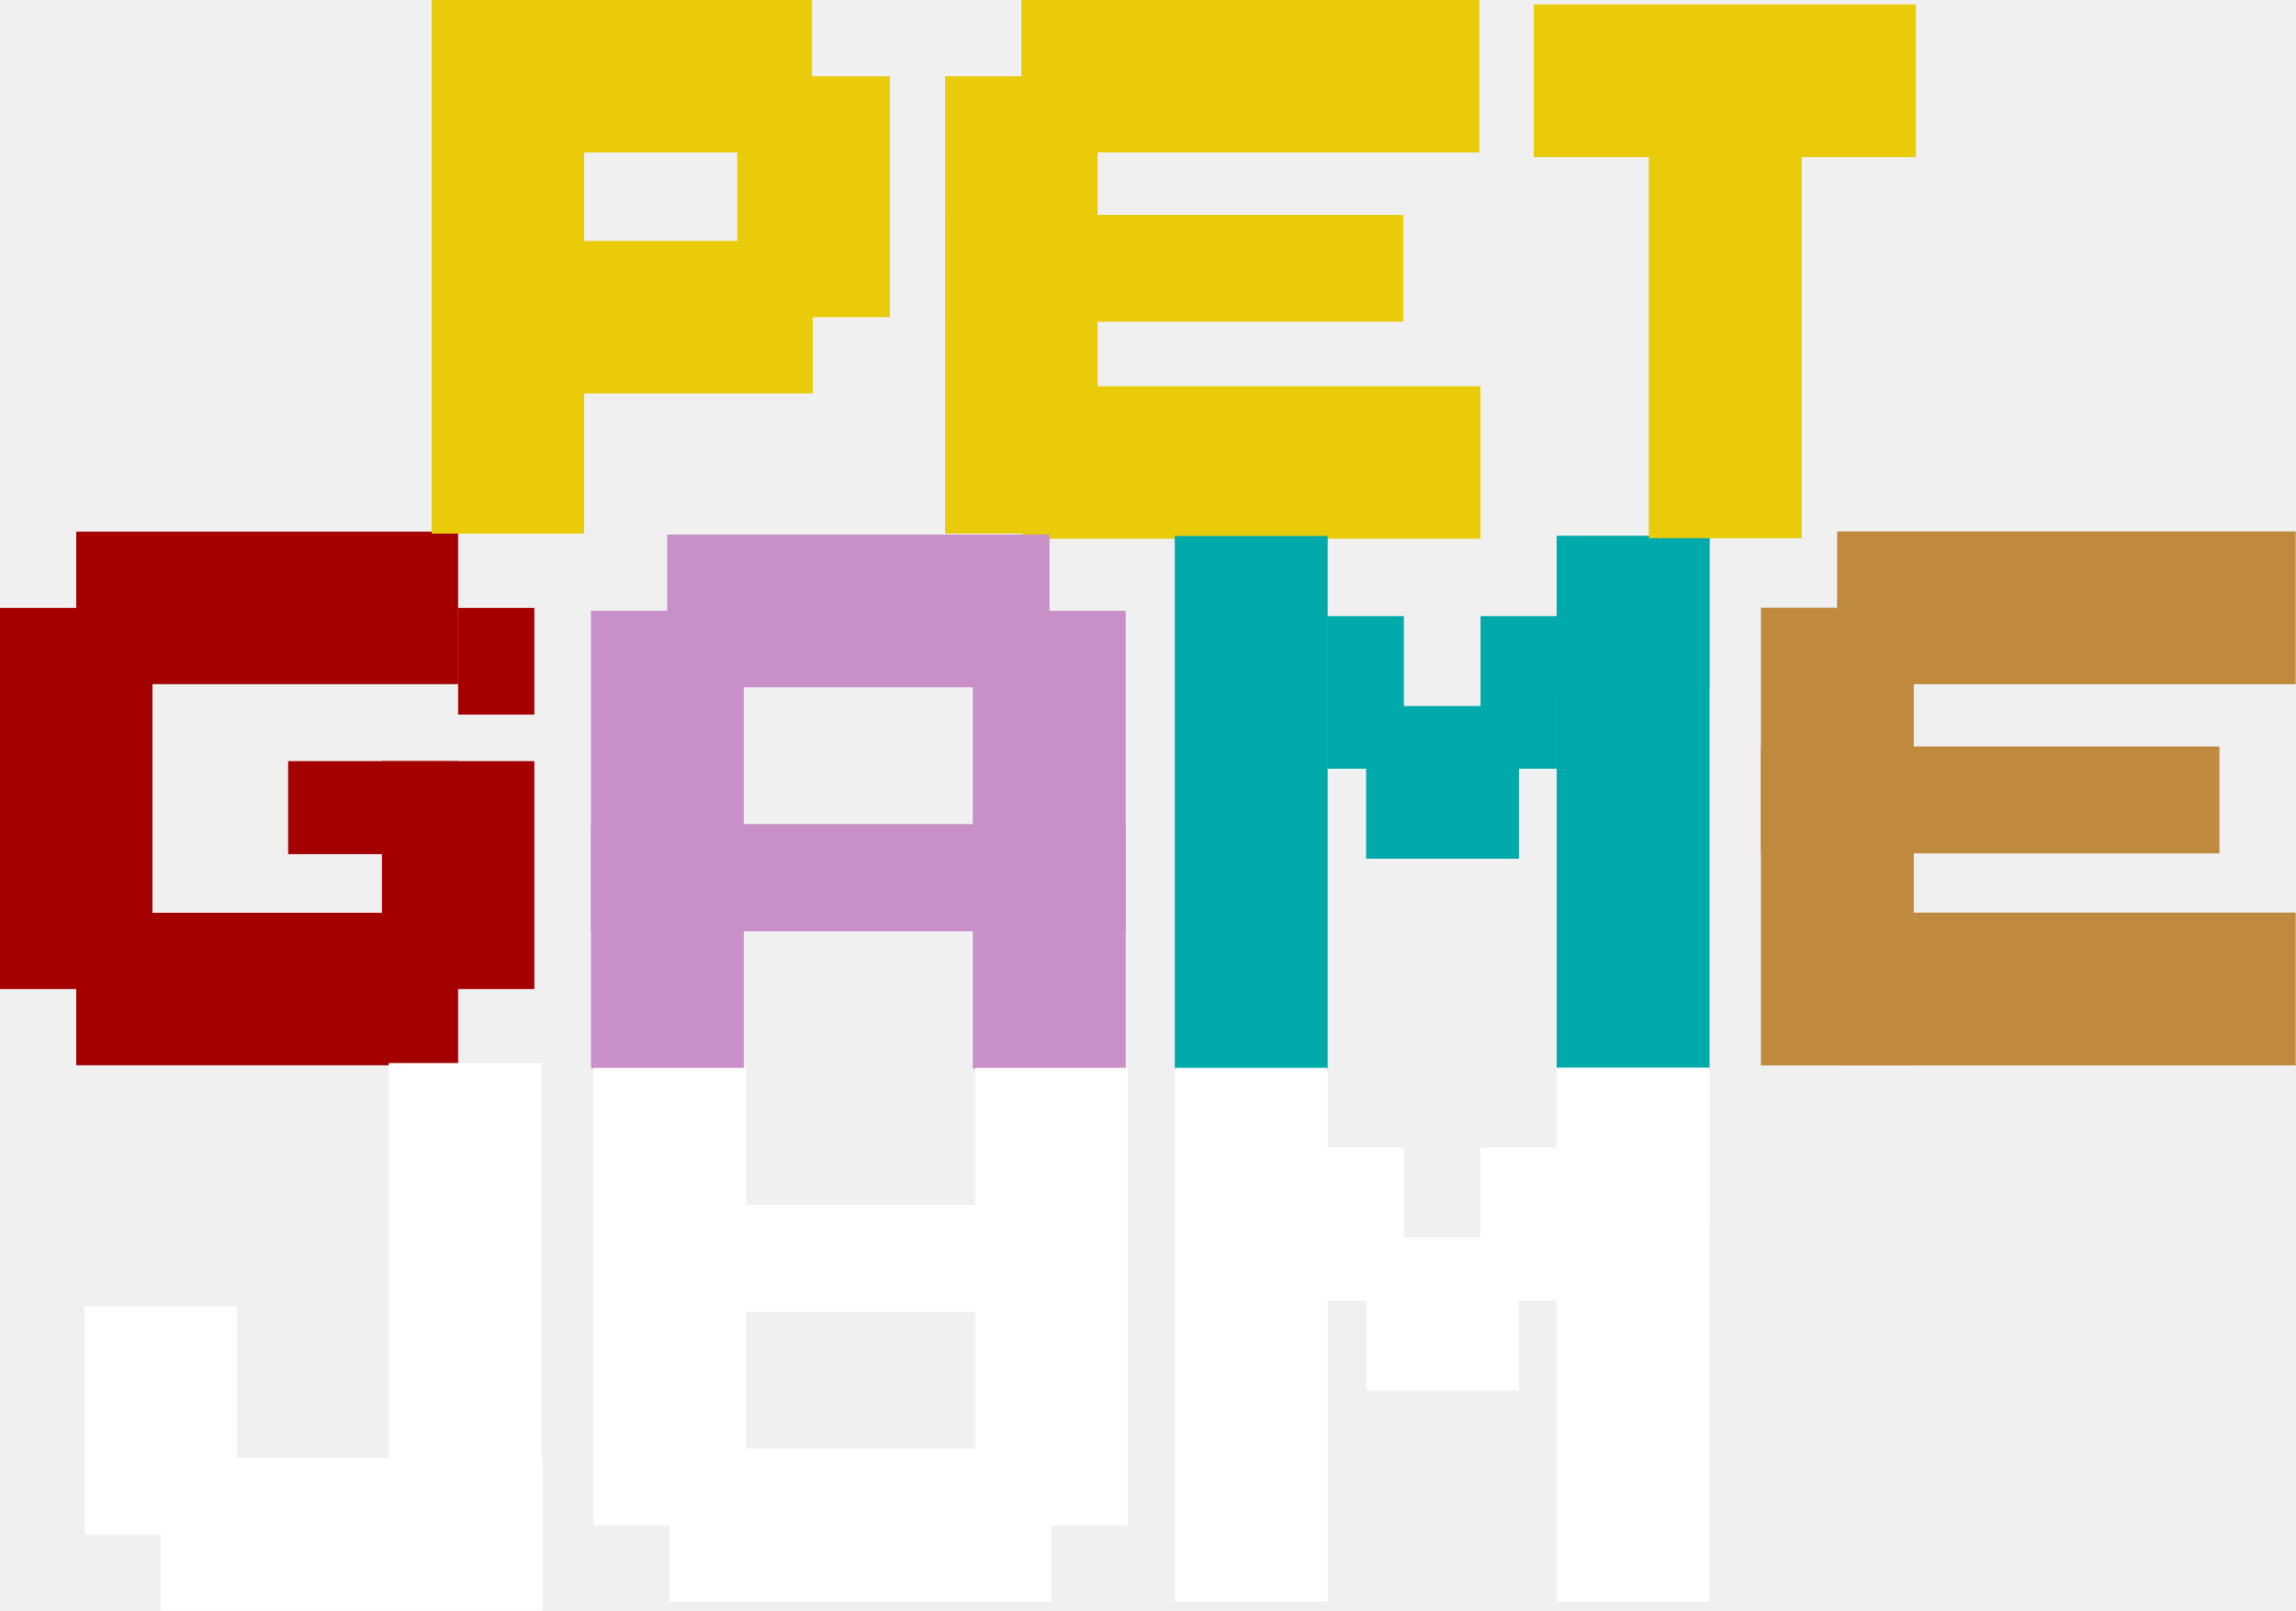
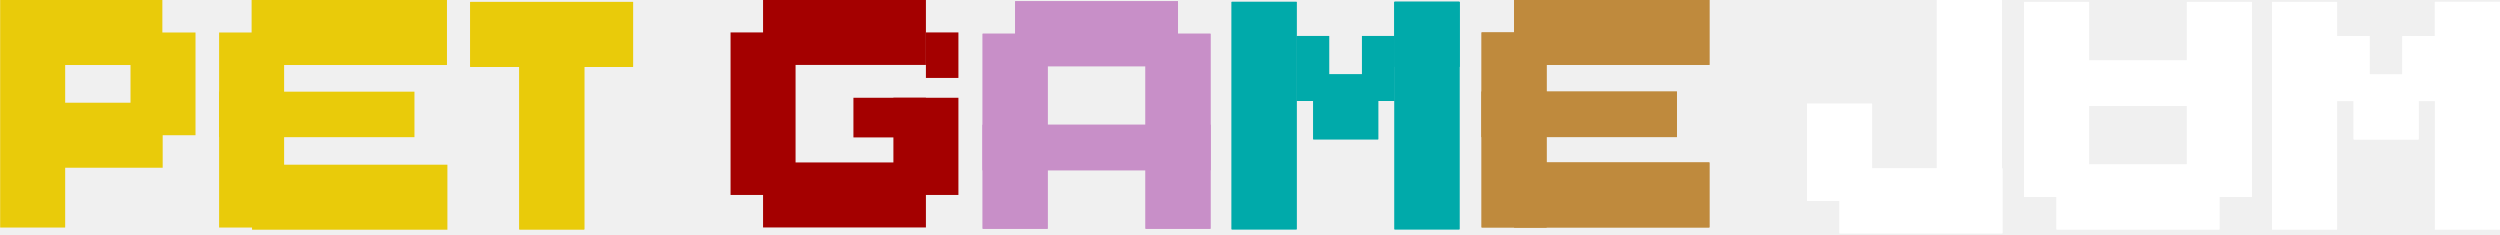
- <svg xmlns="http://www.w3.org/2000/svg" width="506" height="355" viewBox="0 0 506 355" fill="none" role="img" aria-label="PET Game Jam">
-   <rect x="208.282" y="16.799" width="33.598" height="100.794" fill="#E9CB0A" />
-   <rect x="309.244" y="47.373" width="23.519" height="100.962" transform="rotate(90 309.244 47.3733)" fill="#E9CB0A" />
-   <rect x="326.043" width="33.598" height="100.962" transform="rotate(90 326.043 0)" fill="#E9CB0A" />
-   <rect x="326.267" y="85.115" width="33.598" height="100.962" transform="rotate(90 326.267 85.115)" fill="#E9CB0A" />
-   <rect y="133.957" width="33.598" height="83.995" fill="#A40000" />
-   <rect x="117.761" y="167.723" width="50.229" height="33.598" transform="rotate(90 117.761 167.723)" fill="#A40000" />
-   <rect x="100.962" y="188.218" width="37.462" height="20.495" transform="rotate(-180 100.962 188.218)" fill="#A40000" />
-   <rect x="117.761" y="133.957" width="23.519" height="16.799" transform="rotate(90 117.761 133.957)" fill="#A40000" />
-   <rect x="100.962" y="117.158" width="33.598" height="84.163" transform="rotate(90 100.962 117.158)" fill="#A40000" />
-   <rect x="100.962" y="201.153" width="33.598" height="84.163" transform="rotate(90 100.962 201.153)" fill="#A40000" />
-   <rect x="95.129" width="33.598" height="117.593" fill="#E9CB0A" />
-   <rect x="179.124" y="53.085" width="33.598" height="67.364" transform="rotate(90 179.124 53.0848)" fill="#E9CB0A" />
-   <rect x="196.091" y="69.884" width="33.598" height="53.085" transform="rotate(180 196.091 69.8839)" fill="#E9CB0A" />
-   <rect x="111.76" y="33.598" width="33.598" height="67.196" transform="rotate(-90 111.76 33.598)" fill="#E9CB0A" />
-   <rect x="130.282" y="134.627" width="33.598" height="100.794" fill="#C88FC8" />
-   <rect x="214.446" y="134.627" width="33.598" height="100.794" fill="#C88FC8" />
-   <rect x="248.044" y="181.665" width="23.519" height="117.761" transform="rotate(90 248.044 181.665)" fill="#C88FC8" />
-   <rect x="231.245" y="117.828" width="33.598" height="84.163" transform="rotate(90 231.245 117.828)" fill="#C88FC8" />
-   <rect x="248.538" y="336.104" width="33.598" height="100.794" transform="rotate(-180 248.538 336.104)" fill="#FFFFFF" />
-   <rect x="164.374" y="336.104" width="33.598" height="100.794" transform="rotate(-180 164.374 336.104)" fill="#FFFFFF" />
-   <rect x="130.776" y="289.067" width="23.519" height="117.761" transform="rotate(-90 130.776 289.067)" fill="#FFFFFF" />
-   <rect x="147.575" y="352.903" width="33.598" height="84.163" transform="rotate(-90 147.575 352.903)" fill="#FFFFFF" />
-   <rect x="258.95" y="118.151" width="33.598" height="117.593" fill="#00AAAA" />
-   <rect x="343.113" y="118.151" width="33.598" height="117.593" fill="#00AAAA" />
-   <rect width="33.553" height="16.776" transform="matrix(-4.37706e-08 -1.00135 -1.00135 4.37706e-08 343.113 169.388)" fill="#00AAAA" />
-   <rect width="33.553" height="16.776" transform="matrix(-4.37706e-08 -1.00135 -1.00135 4.37706e-08 309.347 169.388)" fill="#00AAAA" />
-   <rect width="33.553" height="33.553" transform="matrix(-4.37706e-08 -1.00135 -1.00135 4.37706e-08 334.713 189.211)" fill="#00AAAA" />
-   <rect width="33.553" height="33.553" transform="matrix(-4.37706e-08 -1.00135 -1.00135 4.37706e-08 376.711 151.749)" fill="#00AAAA" />
-   <rect x="258.95" y="235.31" width="33.598" height="117.593" fill="#FFFFFF" />
-   <rect x="343.113" y="235.31" width="33.598" height="117.593" fill="#FFFFFF" />
-   <rect width="33.553" height="16.776" transform="matrix(-4.37706e-08 -1.00135 -1.00135 4.37706e-08 343.113 286.547)" fill="#FFFFFF" />
-   <rect width="33.553" height="16.776" transform="matrix(-4.37706e-08 -1.00135 -1.00135 4.37706e-08 309.347 286.547)" fill="#FFFFFF" />
-   <rect width="33.553" height="33.553" transform="matrix(-4.37706e-08 -1.00135 -1.00135 4.37706e-08 334.713 306.37)" fill="#FFFFFF" />
-   <rect width="33.553" height="33.553" transform="matrix(-4.37706e-08 -1.00135 -1.00135 4.37706e-08 376.711 268.908)" fill="#FFFFFF" />
-   <rect x="388.124" y="133.949" width="33.598" height="100.794" fill="#BF8A3D" />
-   <rect x="489.087" y="164.523" width="23.519" height="100.962" transform="rotate(90 489.087 164.523)" fill="#BF8A3D" />
-   <rect x="505.886" y="117.15" width="33.598" height="100.962" transform="rotate(90 505.886 117.15)" fill="#BF8A3D" />
-   <rect x="505.886" y="201.145" width="33.598" height="100.962" transform="rotate(90 505.886 201.145)" fill="#BF8A3D" />
-   <rect x="85.716" y="234.308" width="33.598" height="117.593" fill="#FFFFFF" />
-   <rect width="50.161" height="33.553" transform="matrix(4.37706e-08 1.00135 1.00135 -4.37706e-08 18.6248 287.877)" fill="#FFFFFF" />
-   <rect width="33.553" height="84.049" transform="matrix(4.37706e-08 1.00135 1.00135 -4.37706e-08 35.4239 321.307)" fill="#FFFFFF" />
-   <rect width="33.553" height="100.658" transform="matrix(1.00135 0 0 -1.00135 363.423 118.586)" fill="#E9CB0A" />
-   <rect width="33.553" height="84.049" transform="matrix(-4.37706e-08 -1.00135 -1.00135 4.37706e-08 422.22 34.5907)" fill="#E9CB0A" />
-   <rect x="130.282" y="134.627" width="33.598" height="100.794" fill="#C88FC8" />
-   <rect x="214.446" y="134.627" width="33.598" height="100.794" fill="#C88FC8" />
-   <rect x="248.044" y="181.665" width="23.519" height="117.761" transform="rotate(90 248.044 181.665)" fill="#C88FC8" />
-   <rect x="231.245" y="117.828" width="33.598" height="84.163" transform="rotate(90 231.245 117.828)" fill="#C88FC8" />
-   <rect x="248.538" y="336.104" width="33.598" height="100.794" transform="rotate(-180 248.538 336.104)" fill="#FFFFFF" />
-   <rect x="164.374" y="336.104" width="33.598" height="100.794" transform="rotate(-180 164.374 336.104)" fill="#FFFFFF" />
-   <rect x="130.776" y="289.067" width="23.519" height="117.761" transform="rotate(-90 130.776 289.067)" fill="#FFFFFF" />
-   <rect x="147.575" y="352.903" width="33.598" height="84.163" transform="rotate(-90 147.575 352.903)" fill="#FFFFFF" />
-   <rect x="258.95" y="118.151" width="33.598" height="117.593" fill="#00AAAA" />
-   <rect x="343.113" y="118.151" width="33.598" height="117.593" fill="#00AAAA" />
-   <rect width="33.553" height="16.776" transform="matrix(-4.37706e-08 -1.00135 -1.00135 4.37706e-08 343.113 169.388)" fill="#00AAAA" />
-   <rect width="33.553" height="16.776" transform="matrix(-4.37706e-08 -1.00135 -1.00135 4.37706e-08 309.347 169.388)" fill="#00AAAA" />
-   <rect width="33.553" height="33.553" transform="matrix(-4.37706e-08 -1.00135 -1.00135 4.37706e-08 334.713 189.211)" fill="#00AAAA" />
-   <rect width="33.553" height="33.553" transform="matrix(-4.37706e-08 -1.00135 -1.00135 4.37706e-08 376.711 151.749)" fill="#00AAAA" />
-   <rect x="258.95" y="235.31" width="33.598" height="117.593" fill="#FFFFFF" />
-   <rect x="343.113" y="235.31" width="33.598" height="117.593" fill="#FFFFFF" />
-   <rect width="33.553" height="16.776" transform="matrix(-4.37706e-08 -1.00135 -1.00135 4.37706e-08 343.113 286.547)" fill="#FFFFFF" />
-   <rect width="33.553" height="16.776" transform="matrix(-4.37706e-08 -1.00135 -1.00135 4.37706e-08 309.347 286.547)" fill="#FFFFFF" />
-   <rect width="33.553" height="33.553" transform="matrix(-4.37706e-08 -1.00135 -1.00135 4.37706e-08 334.713 306.37)" fill="#FFFFFF" />
-   <rect width="33.553" height="33.553" transform="matrix(-4.37706e-08 -1.00135 -1.00135 4.37706e-08 376.711 268.908)" fill="#FFFFFF" />
-   <rect x="388.124" y="133.949" width="33.598" height="100.794" fill="#BF8A3D" />
-   <rect x="489.087" y="164.523" width="23.519" height="100.962" transform="rotate(90 489.087 164.523)" fill="#BF8A3D" />
-   <rect x="505.886" y="117.15" width="33.598" height="100.962" transform="rotate(90 505.886 117.15)" fill="#BF8A3D" />
-   <rect x="505.886" y="201.145" width="33.598" height="100.962" transform="rotate(90 505.886 201.145)" fill="#BF8A3D" />
-   <rect x="85.716" y="234.308" width="33.598" height="117.593" fill="#FFFFFF" />
-   <rect width="50.161" height="33.553" transform="matrix(4.37706e-08 1.00135 1.00135 -4.37706e-08 18.6248 287.877)" fill="#FFFFFF" />
-   <rect width="33.553" height="84.049" transform="matrix(4.37706e-08 1.00135 1.00135 -4.37706e-08 35.4239 321.307)" fill="#FFFFFF" />
-   <rect width="33.553" height="100.658" transform="matrix(1.00135 0 0 -1.00135 363.423 118.586)" fill="#E9CB0A" />
-   <rect width="33.553" height="84.049" transform="matrix(-4.37706e-08 -1.00135 -1.00135 4.37706e-08 422.22 34.5907)" fill="#E9CB0A" />
+ <svg xmlns="http://www.w3.org/2000/svg" width="1292" height="121" viewBox="0 0 1291.9 121" fill="none" role="img" aria-label="PET Game Jam">
+   <g transform="translate(-95.1 0.0)">
+     <rect x="208.282" y="16.799" width="33.598" height="100.794" fill="#E9CB0A" />
+     <rect x="309.244" y="47.373" width="23.519" height="100.962" transform="rotate(90 309.244 47.3733)" fill="#E9CB0A" />
+     <rect x="326.043" width="33.598" height="100.962" transform="rotate(90 326.043 0)" fill="#E9CB0A" />
+     <rect x="326.267" y="85.115" width="33.598" height="100.962" transform="rotate(90 326.267 85.115)" fill="#E9CB0A" />
+     <rect x="95.129" width="33.598" height="117.593" fill="#E9CB0A" />
+     <rect x="179.124" y="53.085" width="33.598" height="67.364" transform="rotate(90 179.124 53.0848)" fill="#E9CB0A" />
+     <rect x="196.091" y="69.884" width="33.598" height="53.085" transform="rotate(180 196.091 69.8839)" fill="#E9CB0A" />
+     <rect x="111.76" y="33.598" width="33.598" height="67.196" transform="rotate(-90 111.76 33.598)" fill="#E9CB0A" />
+     <rect width="33.553" height="100.658" transform="matrix(1.00135 0 0 -1.00135 363.423 118.586)" fill="#E9CB0A" />
+     <rect width="33.553" height="84.049" transform="matrix(-4.37706e-08 -1.00135 -1.00135 4.37706e-08 422.22 34.5907)" fill="#E9CB0A" />
+     <rect width="33.553" height="100.658" transform="matrix(1.00135 0 0 -1.00135 363.423 118.586)" fill="#E9CB0A" />
+     <rect width="33.553" height="84.049" transform="matrix(-4.37706e-08 -1.00135 -1.00135 4.37706e-08 422.22 34.5907)" fill="#E9CB0A" />
+   </g>
+   <g transform="translate(377.5 -117.2)">
+     <rect y="133.957" width="33.598" height="83.995" fill="#A40000" />
+     <rect x="117.761" y="167.723" width="50.229" height="33.598" transform="rotate(90 117.761 167.723)" fill="#A40000" />
+     <rect x="100.962" y="188.218" width="37.462" height="20.495" transform="rotate(-180 100.962 188.218)" fill="#A40000" />
+     <rect x="117.761" y="133.957" width="23.519" height="16.799" transform="rotate(90 117.761 133.957)" fill="#A40000" />
+     <rect x="100.962" y="117.158" width="33.598" height="84.163" transform="rotate(90 100.962 117.158)" fill="#A40000" />
+     <rect x="100.962" y="201.153" width="33.598" height="84.163" transform="rotate(90 100.962 201.153)" fill="#A40000" />
+     <rect x="130.282" y="134.627" width="33.598" height="100.794" fill="#C88FC8" />
+     <rect x="214.446" y="134.627" width="33.598" height="100.794" fill="#C88FC8" />
+     <rect x="248.044" y="181.665" width="23.519" height="117.761" transform="rotate(90 248.044 181.665)" fill="#C88FC8" />
+     <rect x="231.245" y="117.828" width="33.598" height="84.163" transform="rotate(90 231.245 117.828)" fill="#C88FC8" />
+     <rect x="258.95" y="118.151" width="33.598" height="117.593" fill="#00AAAA" />
+     <rect x="343.113" y="118.151" width="33.598" height="117.593" fill="#00AAAA" />
+     <rect width="33.553" height="16.776" transform="matrix(-4.37706e-08 -1.00135 -1.00135 4.37706e-08 343.113 169.388)" fill="#00AAAA" />
+     <rect width="33.553" height="16.776" transform="matrix(-4.37706e-08 -1.00135 -1.00135 4.37706e-08 309.347 169.388)" fill="#00AAAA" />
+     <rect width="33.553" height="33.553" transform="matrix(-4.37706e-08 -1.00135 -1.00135 4.37706e-08 334.713 189.211)" fill="#00AAAA" />
+     <rect width="33.553" height="33.553" transform="matrix(-4.37706e-08 -1.00135 -1.00135 4.37706e-08 376.711 151.749)" fill="#00AAAA" />
+     <rect x="388.124" y="133.949" width="33.598" height="100.794" fill="#BF8A3D" />
+     <rect x="489.087" y="164.523" width="23.519" height="100.962" transform="rotate(90 489.087 164.523)" fill="#BF8A3D" />
+     <rect x="505.886" y="117.15" width="33.598" height="100.962" transform="rotate(90 505.886 117.15)" fill="#BF8A3D" />
+     <rect x="505.886" y="201.145" width="33.598" height="100.962" transform="rotate(90 505.886 201.145)" fill="#BF8A3D" />
+     <rect x="130.282" y="134.627" width="33.598" height="100.794" fill="#C88FC8" />
+     <rect x="214.446" y="134.627" width="33.598" height="100.794" fill="#C88FC8" />
+     <rect x="248.044" y="181.665" width="23.519" height="117.761" transform="rotate(90 248.044 181.665)" fill="#C88FC8" />
+     <rect x="231.245" y="117.828" width="33.598" height="84.163" transform="rotate(90 231.245 117.828)" fill="#C88FC8" />
+     <rect x="258.95" y="118.151" width="33.598" height="117.593" fill="#00AAAA" />
+     <rect x="343.113" y="118.151" width="33.598" height="117.593" fill="#00AAAA" />
+     <rect width="33.553" height="16.776" transform="matrix(-4.37706e-08 -1.00135 -1.00135 4.37706e-08 343.113 169.388)" fill="#00AAAA" />
+     <rect width="33.553" height="16.776" transform="matrix(-4.37706e-08 -1.00135 -1.00135 4.37706e-08 309.347 169.388)" fill="#00AAAA" />
+     <rect width="33.553" height="33.553" transform="matrix(-4.37706e-08 -1.00135 -1.00135 4.37706e-08 334.713 189.211)" fill="#00AAAA" />
+     <rect width="33.553" height="33.553" transform="matrix(-4.37706e-08 -1.00135 -1.00135 4.37706e-08 376.711 151.749)" fill="#00AAAA" />
+     <rect x="388.124" y="133.949" width="33.598" height="100.794" fill="#BF8A3D" />
+     <rect x="489.087" y="164.523" width="23.519" height="100.962" transform="rotate(90 489.087 164.523)" fill="#BF8A3D" />
+     <rect x="505.886" y="117.15" width="33.598" height="100.962" transform="rotate(90 505.886 117.15)" fill="#BF8A3D" />
+     <rect x="505.886" y="201.145" width="33.598" height="100.962" transform="rotate(90 505.886 201.145)" fill="#BF8A3D" />
+   </g>
+   <g transform="translate(915.2 -234.3)">
+     <rect x="248.538" y="336.104" width="33.598" height="100.794" transform="rotate(-180 248.538 336.104)" fill="#FFFFFF" />
+     <rect x="164.374" y="336.104" width="33.598" height="100.794" transform="rotate(-180 164.374 336.104)" fill="#FFFFFF" />
+     <rect x="130.776" y="289.067" width="23.519" height="117.761" transform="rotate(-90 130.776 289.067)" fill="#FFFFFF" />
+     <rect x="147.575" y="352.903" width="33.598" height="84.163" transform="rotate(-90 147.575 352.903)" fill="#FFFFFF" />
+     <rect x="258.95" y="235.31" width="33.598" height="117.593" fill="#FFFFFF" />
+     <rect x="343.113" y="235.31" width="33.598" height="117.593" fill="#FFFFFF" />
+     <rect width="33.553" height="16.776" transform="matrix(-4.37706e-08 -1.00135 -1.00135 4.37706e-08 343.113 286.547)" fill="#FFFFFF" />
+     <rect width="33.553" height="16.776" transform="matrix(-4.37706e-08 -1.00135 -1.00135 4.37706e-08 309.347 286.547)" fill="#FFFFFF" />
+     <rect width="33.553" height="33.553" transform="matrix(-4.37706e-08 -1.00135 -1.00135 4.37706e-08 334.713 306.37)" fill="#FFFFFF" />
+     <rect width="33.553" height="33.553" transform="matrix(-4.37706e-08 -1.00135 -1.00135 4.37706e-08 376.711 268.908)" fill="#FFFFFF" />
+     <rect x="85.716" y="234.308" width="33.598" height="117.593" fill="#FFFFFF" />
+     <rect width="50.161" height="33.553" transform="matrix(4.37706e-08 1.00135 1.00135 -4.37706e-08 18.6248 287.877)" fill="#FFFFFF" />
+     <rect width="33.553" height="84.049" transform="matrix(4.37706e-08 1.00135 1.00135 -4.37706e-08 35.4239 321.307)" fill="#FFFFFF" />
+     <rect x="248.538" y="336.104" width="33.598" height="100.794" transform="rotate(-180 248.538 336.104)" fill="#FFFFFF" />
+     <rect x="164.374" y="336.104" width="33.598" height="100.794" transform="rotate(-180 164.374 336.104)" fill="#FFFFFF" />
+     <rect x="130.776" y="289.067" width="23.519" height="117.761" transform="rotate(-90 130.776 289.067)" fill="#FFFFFF" />
+     <rect x="147.575" y="352.903" width="33.598" height="84.163" transform="rotate(-90 147.575 352.903)" fill="#FFFFFF" />
+     <rect x="258.95" y="235.31" width="33.598" height="117.593" fill="#FFFFFF" />
+     <rect x="343.113" y="235.31" width="33.598" height="117.593" fill="#FFFFFF" />
+     <rect width="33.553" height="16.776" transform="matrix(-4.37706e-08 -1.00135 -1.00135 4.37706e-08 343.113 286.547)" fill="#FFFFFF" />
+     <rect width="33.553" height="16.776" transform="matrix(-4.37706e-08 -1.00135 -1.00135 4.37706e-08 309.347 286.547)" fill="#FFFFFF" />
+     <rect width="33.553" height="33.553" transform="matrix(-4.37706e-08 -1.00135 -1.00135 4.37706e-08 334.713 306.37)" fill="#FFFFFF" />
+     <rect width="33.553" height="33.553" transform="matrix(-4.37706e-08 -1.00135 -1.00135 4.37706e-08 376.711 268.908)" fill="#FFFFFF" />
+     <rect x="85.716" y="234.308" width="33.598" height="117.593" fill="#FFFFFF" />
+     <rect width="50.161" height="33.553" transform="matrix(4.37706e-08 1.00135 1.00135 -4.37706e-08 18.6248 287.877)" fill="#FFFFFF" />
+     <rect width="33.553" height="84.049" transform="matrix(4.37706e-08 1.00135 1.00135 -4.37706e-08 35.4239 321.307)" fill="#FFFFFF" />
+   </g>
</svg>
